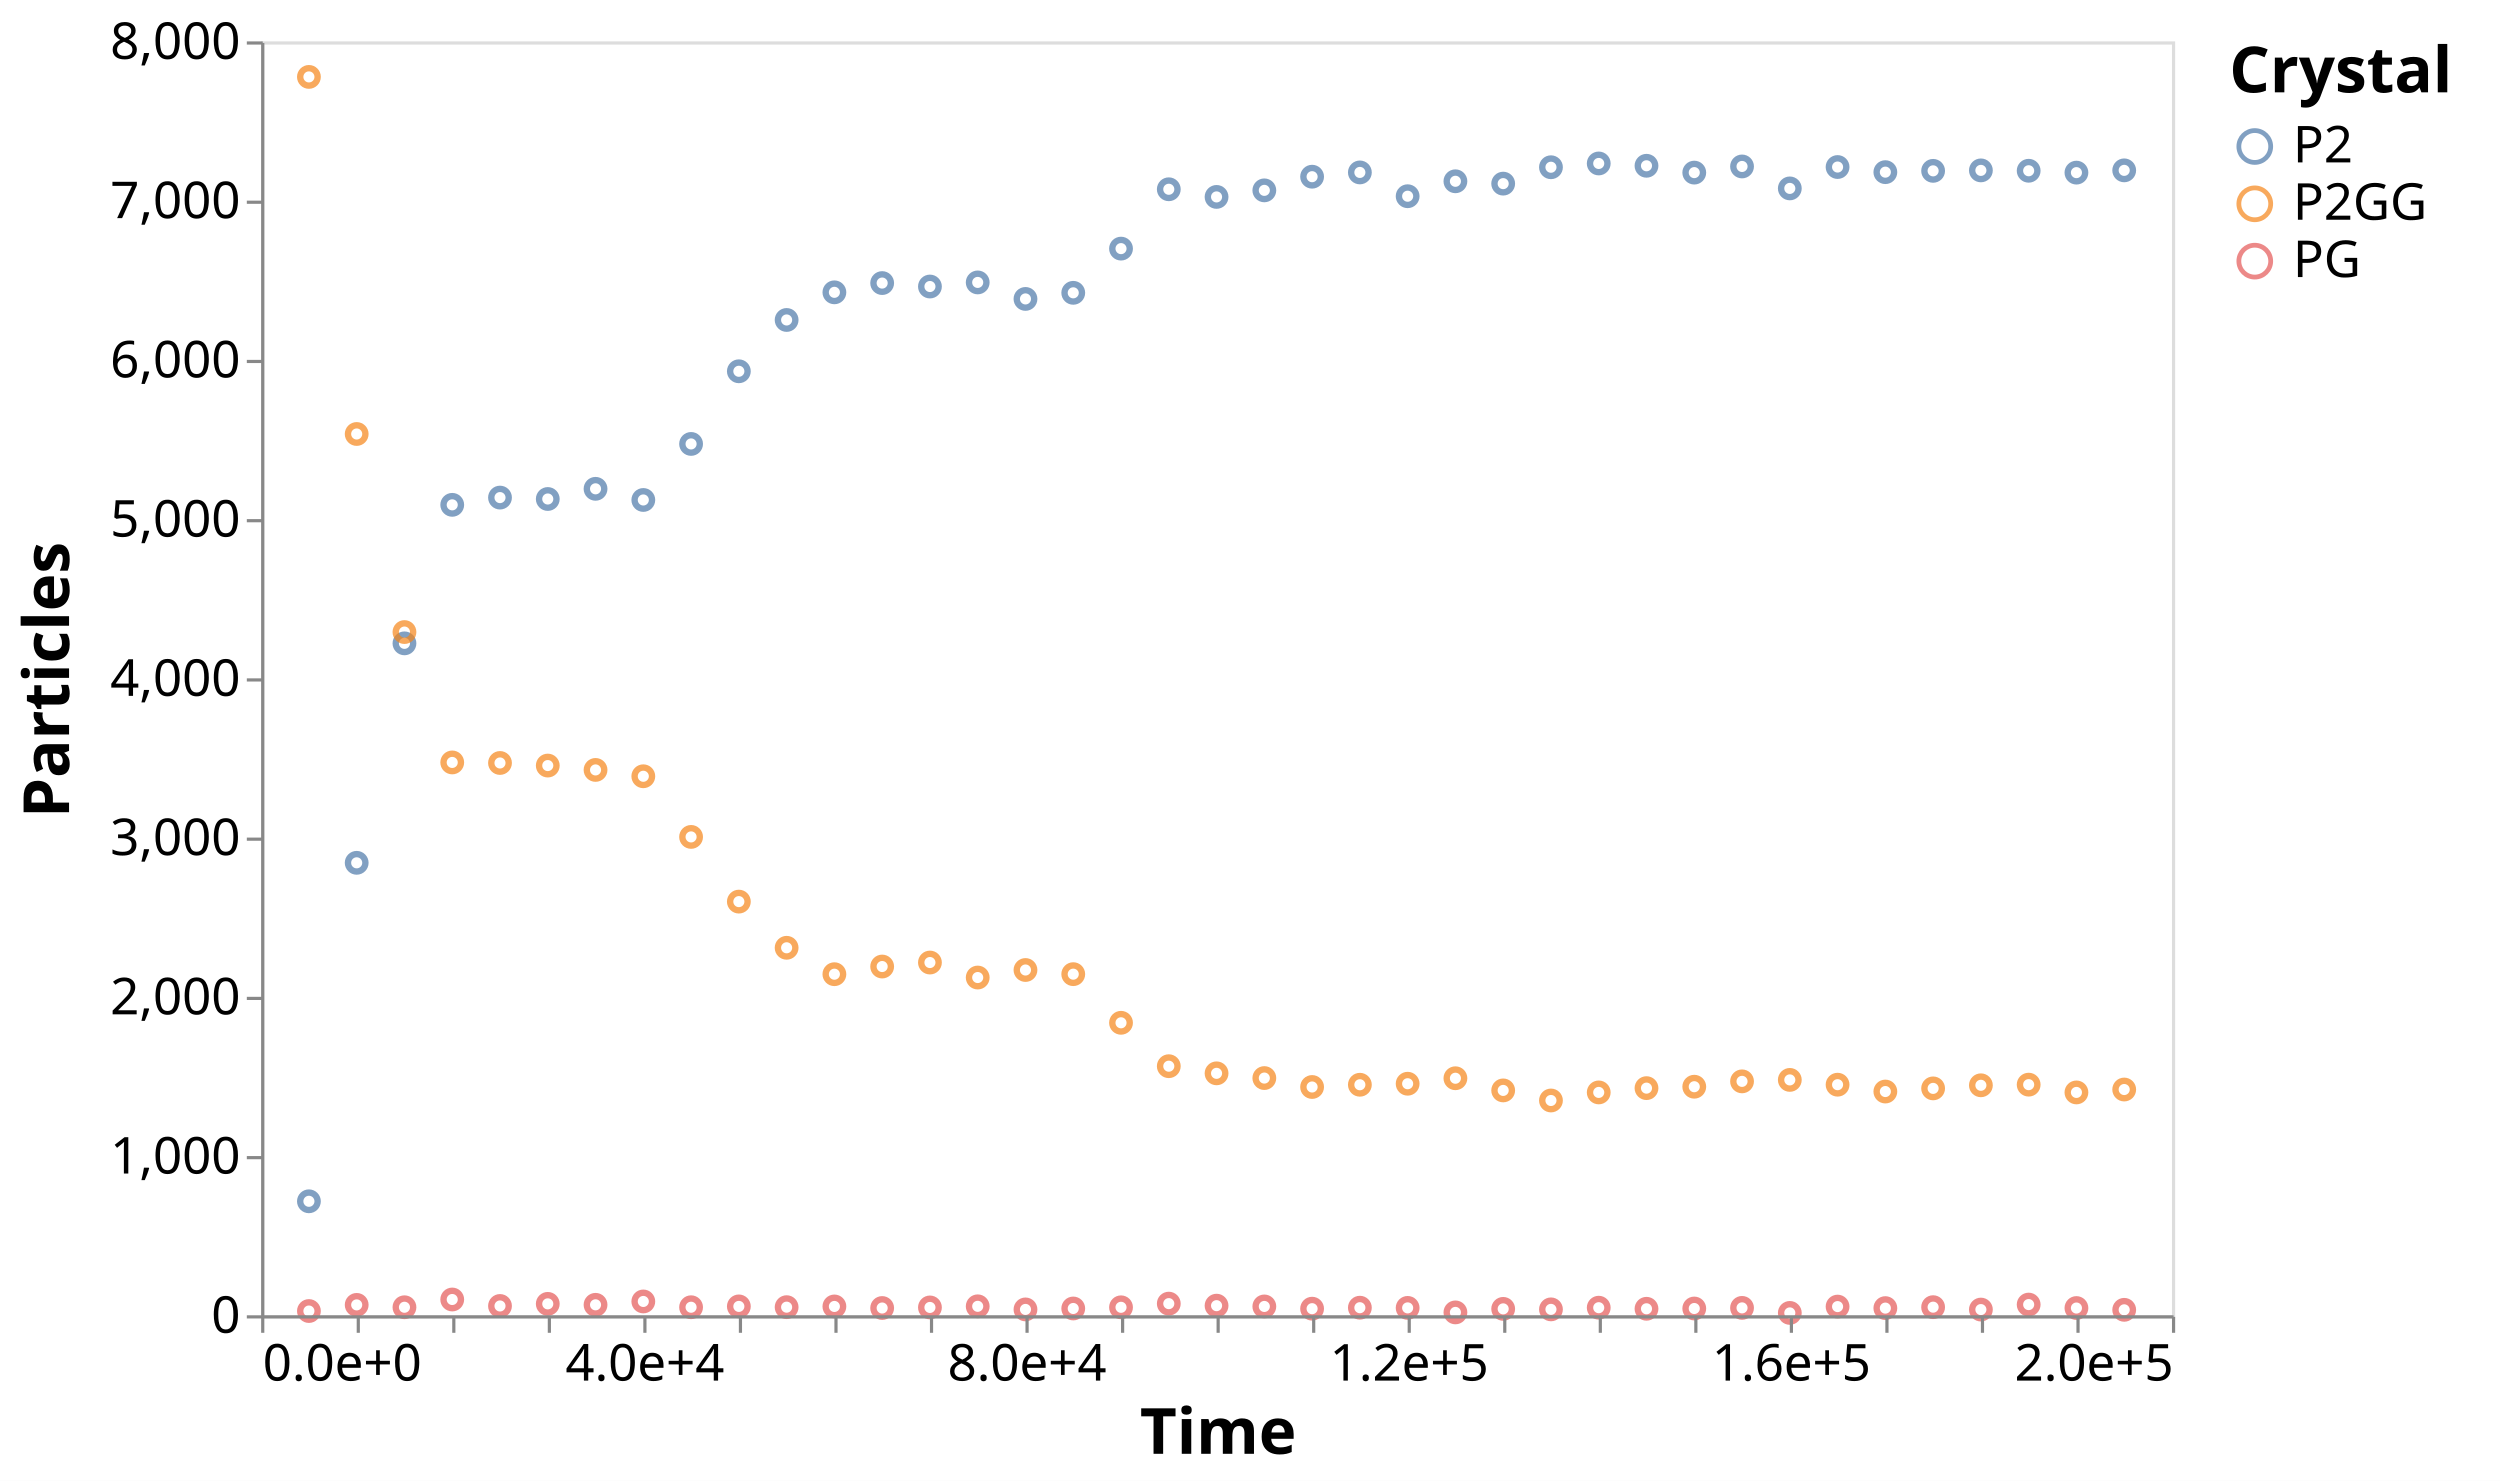
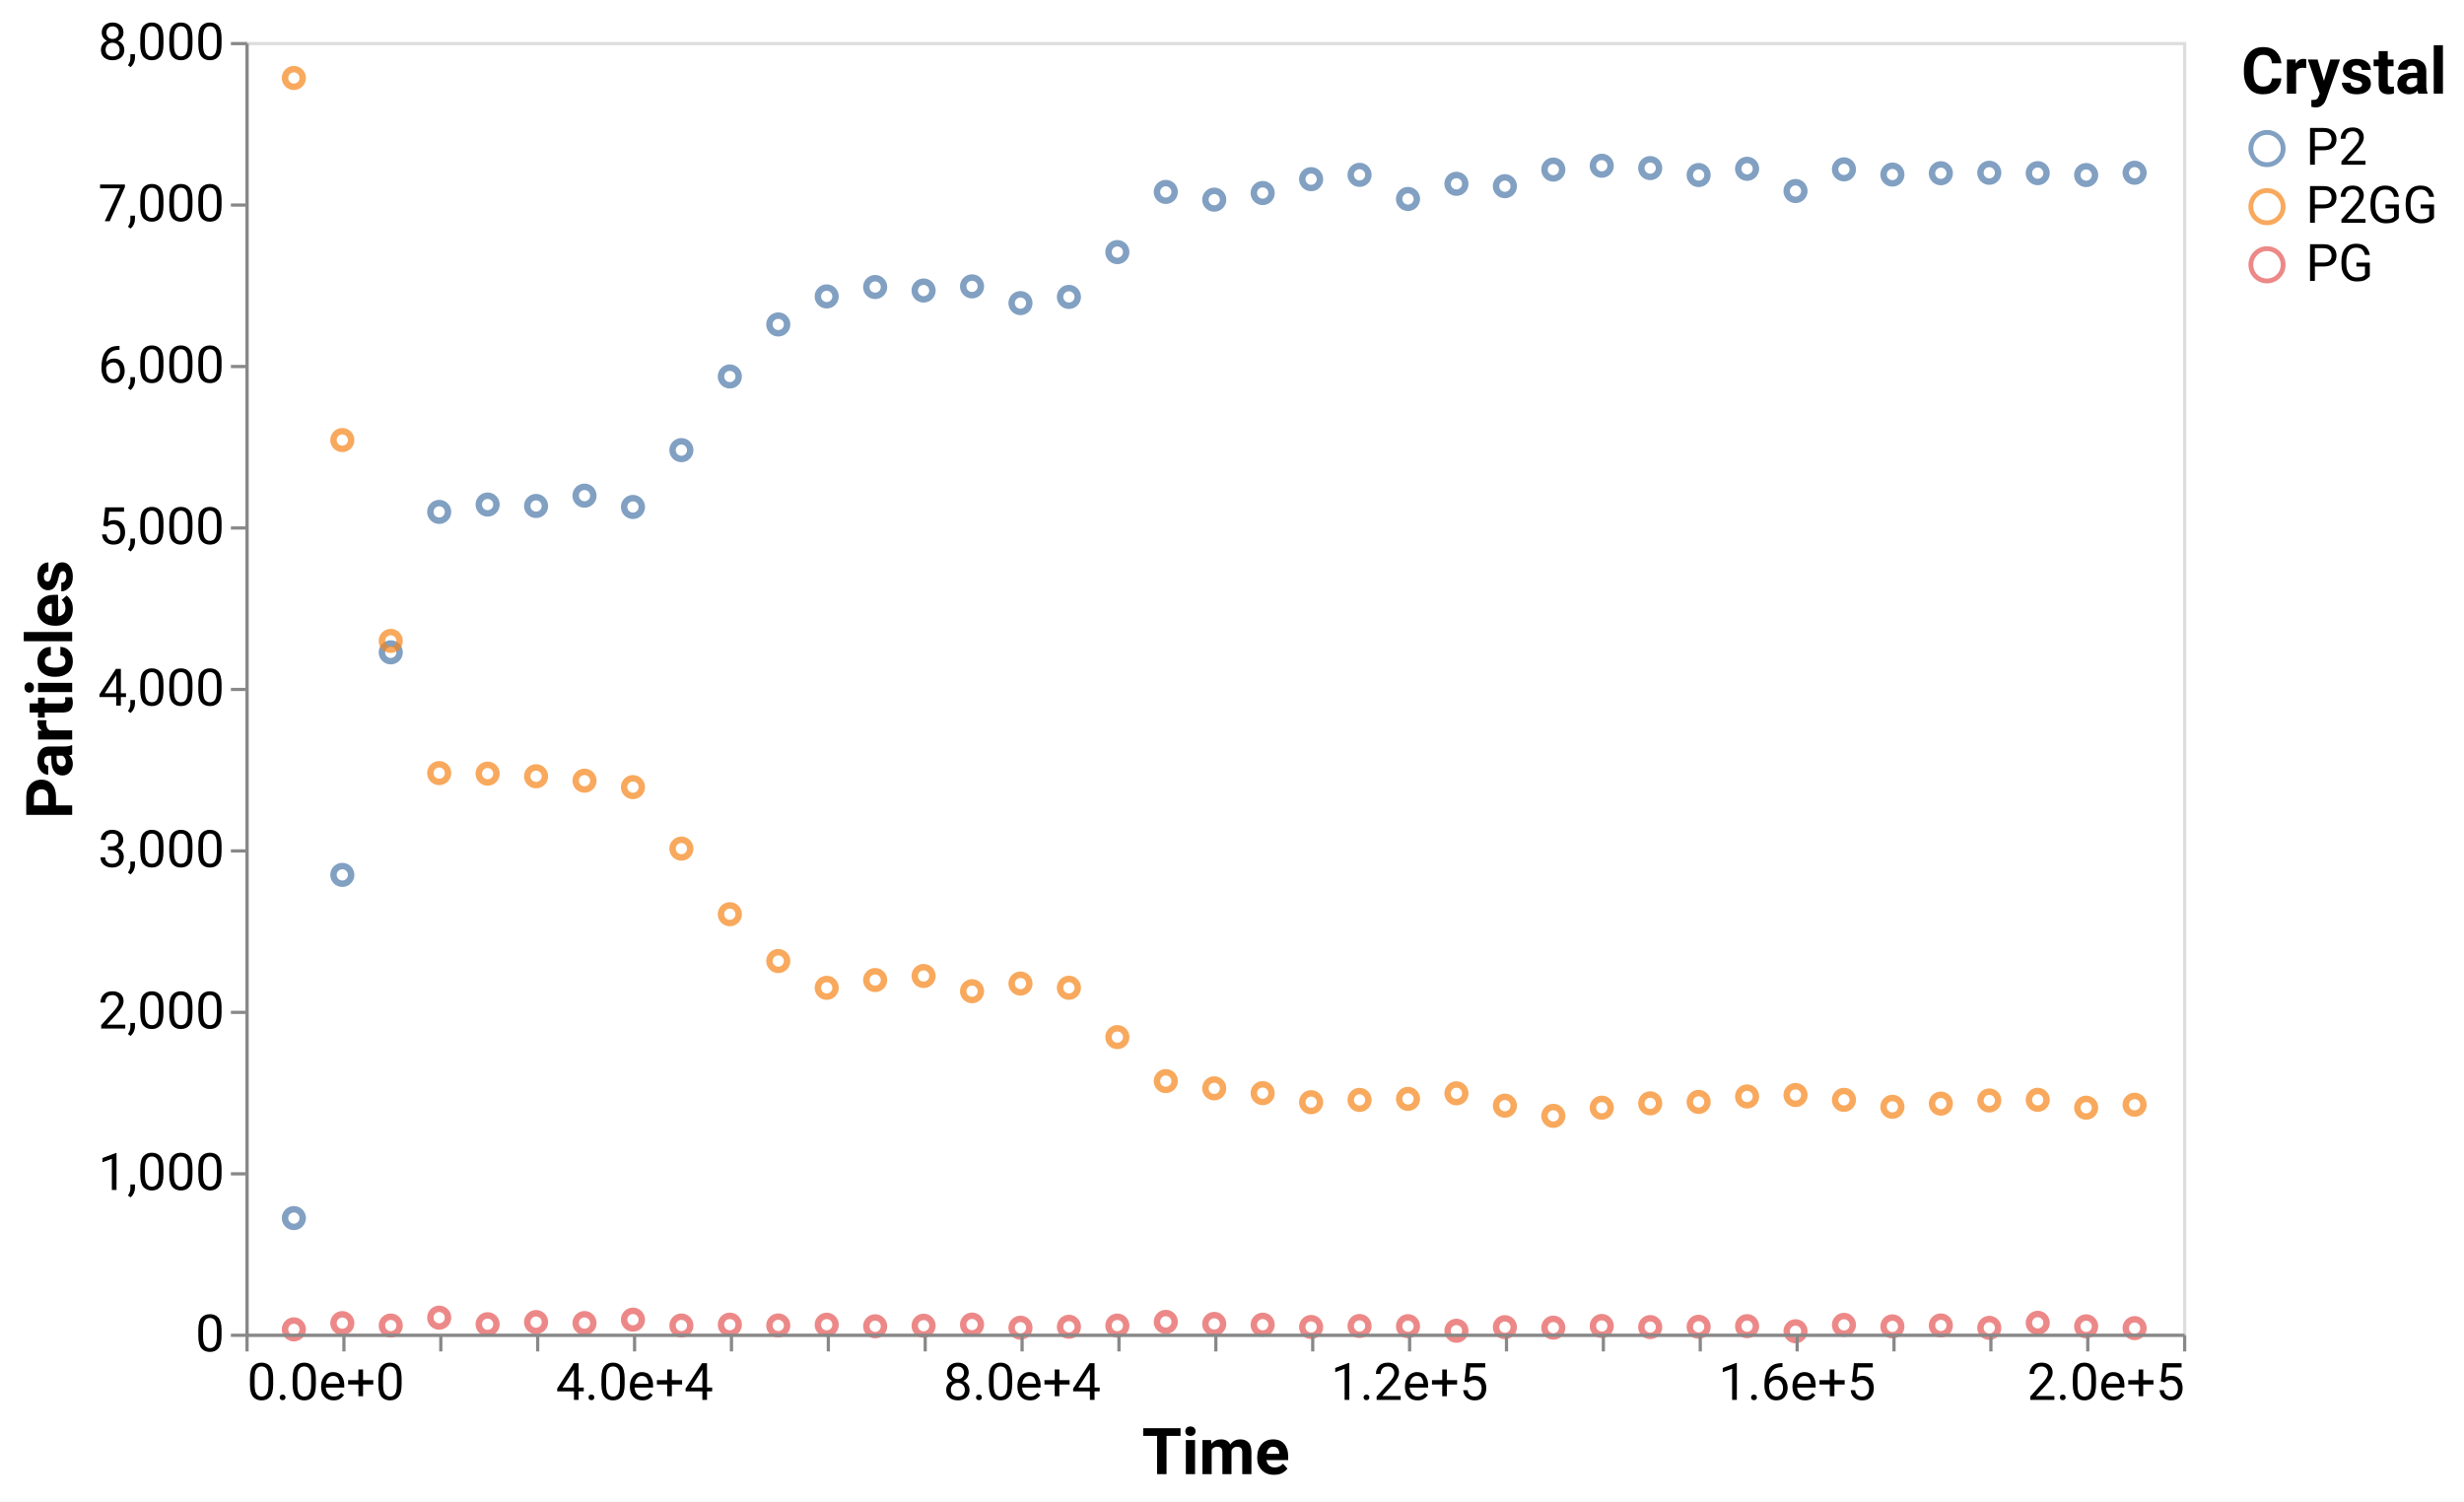
- <svg xmlns="http://www.w3.org/2000/svg" class="marks" width="785" height="465" viewBox="0 0 785 465" version="1.1">
-   <rect width="785" height="465" style="fill: white;" />
-   <g transform="translate(82,13)">
+ <svg xmlns="http://www.w3.org/2000/svg" class="marks" width="763" height="465" viewBox="0 0 763 465" version="1.1">
+   <rect width="763" height="465" style="fill: white;" />
+   <g transform="translate(76,13)">
    <g class="mark-group role-frame root">
      <g transform="translate(0,0)">
        <path class="background" d="M0.5,0.5h600v400h-600Z" style="fill: none; stroke: #ddd;" />
        <g>
          <g class="mark-symbol role-mark marks">
            <path transform="translate(15,364.2058)" d="M2.739,0A2.739,2.739,0,1,1,-2.739,0A2.739,2.739,0,1,1,2.739,0" style="fill: none; stroke: #4c78a8; stroke-width: 2; opacity: 0.7;" />
            <path transform="translate(30,257.925)" d="M2.739,0A2.739,2.739,0,1,1,-2.739,0A2.739,2.739,0,1,1,2.739,0" style="fill: none; stroke: #4c78a8; stroke-width: 2; opacity: 0.7;" />
            <path transform="translate(45,189.0131)" d="M2.739,0A2.739,2.739,0,1,1,-2.739,0A2.739,2.739,0,1,1,2.739,0" style="fill: none; stroke: #4c78a8; stroke-width: 2; opacity: 0.7;" />
            <path transform="translate(60,145.5196)" d="M2.739,0A2.739,2.739,0,1,1,-2.739,0A2.739,2.739,0,1,1,2.739,0" style="fill: none; stroke: #4c78a8; stroke-width: 2; opacity: 0.7;" />
            <path transform="translate(75,143.2427)" d="M2.739,0A2.739,2.739,0,1,1,-2.739,0A2.739,2.739,0,1,1,2.739,0" style="fill: none; stroke: #4c78a8; stroke-width: 2; opacity: 0.7;" />
            <path transform="translate(90,143.6849)" d="M2.739,0A2.739,2.739,0,1,1,-2.739,0A2.739,2.739,0,1,1,2.739,0" style="fill: none; stroke: #4c78a8; stroke-width: 2; opacity: 0.7;" />
            <path transform="translate(105,140.488)" d="M2.739,0A2.739,2.739,0,1,1,-2.739,0A2.739,2.739,0,1,1,2.739,0" style="fill: none; stroke: #4c78a8; stroke-width: 2; opacity: 0.7;" />
            <path transform="translate(120,143.9909)" d="M2.739,0A2.739,2.739,0,1,1,-2.739,0A2.739,2.739,0,1,1,2.739,0" style="fill: none; stroke: #4c78a8; stroke-width: 2; opacity: 0.7;" />
            <path transform="translate(135,126.3955)" d="M2.739,0A2.739,2.739,0,1,1,-2.739,0A2.739,2.739,0,1,1,2.739,0" style="fill: none; stroke: #4c78a8; stroke-width: 2; opacity: 0.7;" />
            <path transform="translate(150,103.5818)" d="M2.739,0A2.739,2.739,0,1,1,-2.739,0A2.739,2.739,0,1,1,2.739,0" style="fill: none; stroke: #4c78a8; stroke-width: 2; opacity: 0.7;" />
            <path transform="translate(165,87.46953)" d="M2.739,0A2.739,2.739,0,1,1,-2.739,0A2.739,2.739,0,1,1,2.739,0" style="fill: none; stroke: #4c78a8; stroke-width: 2; opacity: 0.7;" />
            <path transform="translate(180,78.79103)" d="M2.739,0A2.739,2.739,0,1,1,-2.739,0A2.739,2.739,0,1,1,2.739,0" style="fill: none; stroke: #4c78a8; stroke-width: 2; opacity: 0.7;" />
            <path transform="translate(195,75.88342)" d="M2.739,0A2.739,2.739,0,1,1,-2.739,0A2.739,2.739,0,1,1,2.739,0" style="fill: none; stroke: #4c78a8; stroke-width: 2; opacity: 0.7;" />
            <path transform="translate(210,76.96873)" d="M2.739,0A2.739,2.739,0,1,1,-2.739,0A2.739,2.739,0,1,1,2.739,0" style="fill: none; stroke: #4c78a8; stroke-width: 2; opacity: 0.7;" />
            <path transform="translate(225,75.68028)" d="M2.739,0A2.739,2.739,0,1,1,-2.739,0A2.739,2.739,0,1,1,2.739,0" style="fill: none; stroke: #4c78a8; stroke-width: 2; opacity: 0.7;" />
            <path transform="translate(240,80.86265)" d="M2.739,0A2.739,2.739,0,1,1,-2.739,0A2.739,2.739,0,1,1,2.739,0" style="fill: none; stroke: #4c78a8; stroke-width: 2; opacity: 0.7;" />
            <path transform="translate(255,78.94566)" d="M2.739,0A2.739,2.739,0,1,1,-2.739,0A2.739,2.739,0,1,1,2.739,0" style="fill: none; stroke: #4c78a8; stroke-width: 2; opacity: 0.7;" />
            <path transform="translate(270,65.06727)" d="M2.739,0A2.739,2.739,0,1,1,-2.739,0A2.739,2.739,0,1,1,2.739,0" style="fill: none; stroke: #4c78a8; stroke-width: 2; opacity: 0.7;" />
            <path transform="translate(285,46.43109)" d="M2.739,0A2.739,2.739,0,1,1,-2.739,0A2.739,2.739,0,1,1,2.739,0" style="fill: none; stroke: #4c78a8; stroke-width: 2; opacity: 0.7;" />
            <path transform="translate(300,48.83146)" d="M2.739,0A2.739,2.739,0,1,1,-2.739,0A2.739,2.739,0,1,1,2.739,0" style="fill: none; stroke: #4c78a8; stroke-width: 2; opacity: 0.7;" />
            <path transform="translate(315,46.77274)" d="M2.739,0A2.739,2.739,0,1,1,-2.739,0A2.739,2.739,0,1,1,2.739,0" style="fill: none; stroke: #4c78a8; stroke-width: 2; opacity: 0.7;" />
            <path transform="translate(330,42.48313)" d="M2.739,0A2.739,2.739,0,1,1,-2.739,0A2.739,2.739,0,1,1,2.739,0" style="fill: none; stroke: #4c78a8; stroke-width: 2; opacity: 0.7;" />
            <path transform="translate(345,41.14201)" d="M2.739,0A2.739,2.739,0,1,1,-2.739,0A2.739,2.739,0,1,1,2.739,0" style="fill: none; stroke: #4c78a8; stroke-width: 2; opacity: 0.7;" />
            <path transform="translate(360,48.61452)" d="M2.739,0A2.739,2.739,0,1,1,-2.739,0A2.739,2.739,0,1,1,2.739,0" style="fill: none; stroke: #4c78a8; stroke-width: 2; opacity: 0.7;" />
            <path transform="translate(375,43.92287)" d="M2.739,0A2.739,2.739,0,1,1,-2.739,0A2.739,2.739,0,1,1,2.739,0" style="fill: none; stroke: #4c78a8; stroke-width: 2; opacity: 0.7;" />
            <path transform="translate(390,44.66051)" d="M2.739,0A2.739,2.739,0,1,1,-2.739,0A2.739,2.739,0,1,1,2.739,0" style="fill: none; stroke: #4c78a8; stroke-width: 2; opacity: 0.7;" />
            <path transform="translate(405,39.51295)" d="M2.739,0A2.739,2.739,0,1,1,-2.739,0A2.739,2.739,0,1,1,2.739,0" style="fill: none; stroke: #4c78a8; stroke-width: 2; opacity: 0.7;" />
            <path transform="translate(420,38.32682)" d="M2.739,0A2.739,2.739,0,1,1,-2.739,0A2.739,2.739,0,1,1,2.739,0" style="fill: none; stroke: #4c78a8; stroke-width: 2; opacity: 0.7;" />
            <path transform="translate(435,39.05327)" d="M2.739,0A2.739,2.739,0,1,1,-2.739,0A2.739,2.739,0,1,1,2.739,0" style="fill: none; stroke: #4c78a8; stroke-width: 2; opacity: 0.7;" />
            <path transform="translate(450,41.19981)" d="M2.739,0A2.739,2.739,0,1,1,-2.739,0A2.739,2.739,0,1,1,2.739,0" style="fill: none; stroke: #4c78a8; stroke-width: 2; opacity: 0.7;" />
            <path transform="translate(465,39.26722)" d="M2.739,0A2.739,2.739,0,1,1,-2.739,0A2.739,2.739,0,1,1,2.739,0" style="fill: none; stroke: #4c78a8; stroke-width: 2; opacity: 0.7;" />
            <path transform="translate(480,46.15813)" d="M2.739,0A2.739,2.739,0,1,1,-2.739,0A2.739,2.739,0,1,1,2.739,0" style="fill: none; stroke: #4c78a8; stroke-width: 2; opacity: 0.7;" />
            <path transform="translate(495,39.4478)" d="M2.739,0A2.739,2.739,0,1,1,-2.739,0A2.739,2.739,0,1,1,2.739,0" style="fill: none; stroke: #4c78a8; stroke-width: 2; opacity: 0.7;" />
            <path transform="translate(510,41.05516)" d="M2.739,0A2.739,2.739,0,1,1,-2.739,0A2.739,2.739,0,1,1,2.739,0" style="fill: none; stroke: #4c78a8; stroke-width: 2; opacity: 0.7;" />
            <path transform="translate(525,40.64673)" d="M2.739,0A2.739,2.739,0,1,1,-2.739,0A2.739,2.739,0,1,1,2.739,0" style="fill: none; stroke: #4c78a8; stroke-width: 2; opacity: 0.7;" />
            <path transform="translate(540,40.50091)" d="M2.739,0A2.739,2.739,0,1,1,-2.739,0A2.739,2.739,0,1,1,2.739,0" style="fill: none; stroke: #4c78a8; stroke-width: 2; opacity: 0.7;" />
            <path transform="translate(555,40.61679)" d="M2.739,0A2.739,2.739,0,1,1,-2.739,0A2.739,2.739,0,1,1,2.739,0" style="fill: none; stroke: #4c78a8; stroke-width: 2; opacity: 0.7;" />
            <path transform="translate(570,41.20528)" d="M2.739,0A2.739,2.739,0,1,1,-2.739,0A2.739,2.739,0,1,1,2.739,0" style="fill: none; stroke: #4c78a8; stroke-width: 2; opacity: 0.7;" />
            <path transform="translate(585,40.49223)" d="M2.739,0A2.739,2.739,0,1,1,-2.739,0A2.739,2.739,0,1,1,2.739,0" style="fill: none; stroke: #4c78a8; stroke-width: 2; opacity: 0.7;" />
            <path transform="translate(15,11.1494)" d="M2.739,0A2.739,2.739,0,1,1,-2.739,0A2.739,2.739,0,1,1,2.739,0" style="fill: none; stroke: #f58518; stroke-width: 2; opacity: 0.7;" />
            <path transform="translate(30,123.2737)" d="M2.739,0A2.739,2.739,0,1,1,-2.739,0A2.739,2.739,0,1,1,2.739,0" style="fill: none; stroke: #f58518; stroke-width: 2; opacity: 0.7;" />
            <path transform="translate(45,185.4659)" d="M2.739,0A2.739,2.739,0,1,1,-2.739,0A2.739,2.739,0,1,1,2.739,0" style="fill: none; stroke: #f58518; stroke-width: 2; opacity: 0.7;" />
            <path transform="translate(60,226.4056)" d="M2.739,0A2.739,2.739,0,1,1,-2.739,0A2.739,2.739,0,1,1,2.739,0" style="fill: none; stroke: #f58518; stroke-width: 2; opacity: 0.7;" />
            <path transform="translate(75,226.5734)" d="M2.739,0A2.739,2.739,0,1,1,-2.739,0A2.739,2.739,0,1,1,2.739,0" style="fill: none; stroke: #f58518; stroke-width: 2; opacity: 0.7;" />
            <path transform="translate(90,227.3888)" d="M2.739,0A2.739,2.739,0,1,1,-2.739,0A2.739,2.739,0,1,1,2.739,0" style="fill: none; stroke: #f58518; stroke-width: 2; opacity: 0.7;" />
            <path transform="translate(105,228.7566)" d="M2.739,0A2.739,2.739,0,1,1,-2.739,0A2.739,2.739,0,1,1,2.739,0" style="fill: none; stroke: #f58518; stroke-width: 2; opacity: 0.7;" />
            <path transform="translate(120,230.7478)" d="M2.739,0A2.739,2.739,0,1,1,-2.739,0A2.739,2.739,0,1,1,2.739,0" style="fill: none; stroke: #f58518; stroke-width: 2; opacity: 0.7;" />
            <path transform="translate(135,249.7904)" d="M2.739,0A2.739,2.739,0,1,1,-2.739,0A2.739,2.739,0,1,1,2.739,0" style="fill: none; stroke: #f58518; stroke-width: 2; opacity: 0.7;" />
            <path transform="translate(150,270.1061)" d="M2.739,0A2.739,2.739,0,1,1,-2.739,0A2.739,2.739,0,1,1,2.739,0" style="fill: none; stroke: #f58518; stroke-width: 2; opacity: 0.7;" />
            <path transform="translate(165,284.6042)" d="M2.739,0A2.739,2.739,0,1,1,-2.739,0A2.739,2.739,0,1,1,2.739,0" style="fill: none; stroke: #f58518; stroke-width: 2; opacity: 0.7;" />
            <path transform="translate(180,292.9003)" d="M2.739,0A2.739,2.739,0,1,1,-2.739,0A2.739,2.739,0,1,1,2.739,0" style="fill: none; stroke: #f58518; stroke-width: 2; opacity: 0.7;" />
            <path transform="translate(195,290.4913)" d="M2.739,0A2.739,2.739,0,1,1,-2.739,0A2.739,2.739,0,1,1,2.739,0" style="fill: none; stroke: #f58518; stroke-width: 2; opacity: 0.7;" />
            <path transform="translate(210,289.2365)" d="M2.739,0A2.739,2.739,0,1,1,-2.739,0A2.739,2.739,0,1,1,2.739,0" style="fill: none; stroke: #f58518; stroke-width: 2; opacity: 0.7;" />
            <path transform="translate(225,293.9467)" d="M2.739,0A2.739,2.739,0,1,1,-2.739,0A2.739,2.739,0,1,1,2.739,0" style="fill: none; stroke: #f58518; stroke-width: 2; opacity: 0.7;" />
            <path transform="translate(240,291.5808)" d="M2.739,0A2.739,2.739,0,1,1,-2.739,0A2.739,2.739,0,1,1,2.739,0" style="fill: none; stroke: #f58518; stroke-width: 2; opacity: 0.7;" />
            <path transform="translate(255,292.8876)" d="M2.739,0A2.739,2.739,0,1,1,-2.739,0A2.739,2.739,0,1,1,2.739,0" style="fill: none; stroke: #f58518; stroke-width: 2; opacity: 0.7;" />
            <path transform="translate(270,308.1588)" d="M2.739,0A2.739,2.739,0,1,1,-2.739,0A2.739,2.739,0,1,1,2.739,0" style="fill: none; stroke: #f58518; stroke-width: 2; opacity: 0.7;" />
            <path transform="translate(285,321.7868)" d="M2.739,0A2.739,2.739,0,1,1,-2.739,0A2.739,2.739,0,1,1,2.739,0" style="fill: none; stroke: #f58518; stroke-width: 2; opacity: 0.7;" />
            <path transform="translate(300,324.0276)" d="M2.739,0A2.739,2.739,0,1,1,-2.739,0A2.739,2.739,0,1,1,2.739,0" style="fill: none; stroke: #f58518; stroke-width: 2; opacity: 0.7;" />
            <path transform="translate(315,325.5127)" d="M2.739,0A2.739,2.739,0,1,1,-2.739,0A2.739,2.739,0,1,1,2.739,0" style="fill: none; stroke: #f58518; stroke-width: 2; opacity: 0.7;" />
            <path transform="translate(330,328.3157)" d="M2.739,0A2.739,2.739,0,1,1,-2.739,0A2.739,2.739,0,1,1,2.739,0" style="fill: none; stroke: #f58518; stroke-width: 2; opacity: 0.7;" />
            <path transform="translate(345,327.6115)" d="M2.739,0A2.739,2.739,0,1,1,-2.739,0A2.739,2.739,0,1,1,2.739,0" style="fill: none; stroke: #f58518; stroke-width: 2; opacity: 0.7;" />
            <path transform="translate(360,327.2926)" d="M2.739,0A2.739,2.739,0,1,1,-2.739,0A2.739,2.739,0,1,1,2.739,0" style="fill: none; stroke: #f58518; stroke-width: 2; opacity: 0.7;" />
            <path transform="translate(375,325.57)" d="M2.739,0A2.739,2.739,0,1,1,-2.739,0A2.739,2.739,0,1,1,2.739,0" style="fill: none; stroke: #f58518; stroke-width: 2; opacity: 0.7;" />
            <path transform="translate(390,329.39)" d="M2.739,0A2.739,2.739,0,1,1,-2.739,0A2.739,2.739,0,1,1,2.739,0" style="fill: none; stroke: #f58518; stroke-width: 2; opacity: 0.7;" />
            <path transform="translate(405,332.553)" d="M2.739,0A2.739,2.739,0,1,1,-2.739,0A2.739,2.739,0,1,1,2.739,0" style="fill: none; stroke: #f58518; stroke-width: 2; opacity: 0.7;" />
            <path transform="translate(420,330.0193)" d="M2.739,0A2.739,2.739,0,1,1,-2.739,0A2.739,2.739,0,1,1,2.739,0" style="fill: none; stroke: #f58518; stroke-width: 2; opacity: 0.7;" />
            <path transform="translate(435,328.6751)" d="M2.739,0A2.739,2.739,0,1,1,-2.739,0A2.739,2.739,0,1,1,2.739,0" style="fill: none; stroke: #f58518; stroke-width: 2; opacity: 0.7;" />
            <path transform="translate(450,328.23)" d="M2.739,0A2.739,2.739,0,1,1,-2.739,0A2.739,2.739,0,1,1,2.739,0" style="fill: none; stroke: #f58518; stroke-width: 2; opacity: 0.7;" />
            <path transform="translate(465,326.5486)" d="M2.739,0A2.739,2.739,0,1,1,-2.739,0A2.739,2.739,0,1,1,2.739,0" style="fill: none; stroke: #f58518; stroke-width: 2; opacity: 0.7;" />
            <path transform="translate(480,326.0894)" d="M2.739,0A2.739,2.739,0,1,1,-2.739,0A2.739,2.739,0,1,1,2.739,0" style="fill: none; stroke: #f58518; stroke-width: 2; opacity: 0.7;" />
            <path transform="translate(495,327.5942)" d="M2.739,0A2.739,2.739,0,1,1,-2.739,0A2.739,2.739,0,1,1,2.739,0" style="fill: none; stroke: #f58518; stroke-width: 2; opacity: 0.7;" />
            <path transform="translate(510,329.7436)" d="M2.739,0A2.739,2.739,0,1,1,-2.739,0A2.739,2.739,0,1,1,2.739,0" style="fill: none; stroke: #f58518; stroke-width: 2; opacity: 0.7;" />
            <path transform="translate(525,328.7539)" d="M2.739,0A2.739,2.739,0,1,1,-2.739,0A2.739,2.739,0,1,1,2.739,0" style="fill: none; stroke: #f58518; stroke-width: 2; opacity: 0.7;" />
            <path transform="translate(540,327.7807)" d="M2.739,0A2.739,2.739,0,1,1,-2.739,0A2.739,2.739,0,1,1,2.739,0" style="fill: none; stroke: #f58518; stroke-width: 2; opacity: 0.7;" />
            <path transform="translate(555,327.5818)" d="M2.739,0A2.739,2.739,0,1,1,-2.739,0A2.739,2.739,0,1,1,2.739,0" style="fill: none; stroke: #f58518; stroke-width: 2; opacity: 0.7;" />
            <path transform="translate(570,330.0222)" d="M2.739,0A2.739,2.739,0,1,1,-2.739,0A2.739,2.739,0,1,1,2.739,0" style="fill: none; stroke: #f58518; stroke-width: 2; opacity: 0.7;" />
            <path transform="translate(585,329.1089)" d="M2.739,0A2.739,2.739,0,1,1,-2.739,0A2.739,2.739,0,1,1,2.739,0" style="fill: none; stroke: #f58518; stroke-width: 2; opacity: 0.7;" />
            <path transform="translate(15,398.6646)" d="M2.739,0A2.739,2.739,0,1,1,-2.739,0A2.739,2.739,0,1,1,2.739,0" style="fill: none; stroke: #e45756; stroke-width: 2; opacity: 0.7;" />
            <path transform="translate(30,396.7352)" d="M2.739,0A2.739,2.739,0,1,1,-2.739,0A2.739,2.739,0,1,1,2.739,0" style="fill: none; stroke: #e45756; stroke-width: 2; opacity: 0.7;" />
            <path transform="translate(45,397.4792)" d="M2.739,0A2.739,2.739,0,1,1,-2.739,0A2.739,2.739,0,1,1,2.739,0" style="fill: none; stroke: #e45756; stroke-width: 2; opacity: 0.7;" />
            <path transform="translate(60,395.043)" d="M2.739,0A2.739,2.739,0,1,1,-2.739,0A2.739,2.739,0,1,1,2.739,0" style="fill: none; stroke: #e45756; stroke-width: 2; opacity: 0.7;" />
            <path transform="translate(75,397.0738)" d="M2.739,0A2.739,2.739,0,1,1,-2.739,0A2.739,2.739,0,1,1,2.739,0" style="fill: none; stroke: #e45756; stroke-width: 2; opacity: 0.7;" />
            <path transform="translate(90,396.4127)" d="M2.739,0A2.739,2.739,0,1,1,-2.739,0A2.739,2.739,0,1,1,2.739,0" style="fill: none; stroke: #e45756; stroke-width: 2; opacity: 0.7;" />
            <path transform="translate(105,396.7116)" d="M2.739,0A2.739,2.739,0,1,1,-2.739,0A2.739,2.739,0,1,1,2.739,0" style="fill: none; stroke: #e45756; stroke-width: 2; opacity: 0.7;" />
            <path transform="translate(120,395.6578)" d="M2.739,0A2.739,2.739,0,1,1,-2.739,0A2.739,2.739,0,1,1,2.739,0" style="fill: none; stroke: #e45756; stroke-width: 2; opacity: 0.7;" />
            <path transform="translate(135,397.4734)" d="M2.739,0A2.739,2.739,0,1,1,-2.739,0A2.739,2.739,0,1,1,2.739,0" style="fill: none; stroke: #e45756; stroke-width: 2; opacity: 0.7;" />
            <path transform="translate(150,397.2105)" d="M2.739,0A2.739,2.739,0,1,1,-2.739,0A2.739,2.739,0,1,1,2.739,0" style="fill: none; stroke: #e45756; stroke-width: 2; opacity: 0.7;" />
            <path transform="translate(165,397.4513)" d="M2.739,0A2.739,2.739,0,1,1,-2.739,0A2.739,2.739,0,1,1,2.739,0" style="fill: none; stroke: #e45756; stroke-width: 2; opacity: 0.7;" />
            <path transform="translate(180,397.2267)" d="M2.739,0A2.739,2.739,0,1,1,-2.739,0A2.739,2.739,0,1,1,2.739,0" style="fill: none; stroke: #e45756; stroke-width: 2; opacity: 0.7;" />
            <path transform="translate(195,397.716)" d="M2.739,0A2.739,2.739,0,1,1,-2.739,0A2.739,2.739,0,1,1,2.739,0" style="fill: none; stroke: #e45756; stroke-width: 2; opacity: 0.7;" />
            <path transform="translate(210,397.537)" d="M2.739,0A2.739,2.739,0,1,1,-2.739,0A2.739,2.739,0,1,1,2.739,0" style="fill: none; stroke: #e45756; stroke-width: 2; opacity: 0.7;" />
            <path transform="translate(225,397.1833)" d="M2.739,0A2.739,2.739,0,1,1,-2.739,0A2.739,2.739,0,1,1,2.739,0" style="fill: none; stroke: #e45756; stroke-width: 2; opacity: 0.7;" />
            <path transform="translate(240,398.158)" d="M2.739,0A2.739,2.739,0,1,1,-2.739,0A2.739,2.739,0,1,1,2.739,0" style="fill: none; stroke: #e45756; stroke-width: 2; opacity: 0.7;" />
            <path transform="translate(255,397.8641)" d="M2.739,0A2.739,2.739,0,1,1,-2.739,0A2.739,2.739,0,1,1,2.739,0" style="fill: none; stroke: #e45756; stroke-width: 2; opacity: 0.7;" />
            <path transform="translate(270,397.4944)" d="M2.739,0A2.739,2.739,0,1,1,-2.739,0A2.739,2.739,0,1,1,2.739,0" style="fill: none; stroke: #e45756; stroke-width: 2; opacity: 0.7;" />
            <path transform="translate(285,396.342)" d="M2.739,0A2.739,2.739,0,1,1,-2.739,0A2.739,2.739,0,1,1,2.739,0" style="fill: none; stroke: #e45756; stroke-width: 2; opacity: 0.7;" />
            <path transform="translate(300,396.9785)" d="M2.739,0A2.739,2.739,0,1,1,-2.739,0A2.739,2.739,0,1,1,2.739,0" style="fill: none; stroke: #e45756; stroke-width: 2; opacity: 0.7;" />
            <path transform="translate(315,397.2226)" d="M2.739,0A2.739,2.739,0,1,1,-2.739,0A2.739,2.739,0,1,1,2.739,0" style="fill: none; stroke: #e45756; stroke-width: 2; opacity: 0.7;" />
            <path transform="translate(330,397.9266)" d="M2.739,0A2.739,2.739,0,1,1,-2.739,0A2.739,2.739,0,1,1,2.739,0" style="fill: none; stroke: #e45756; stroke-width: 2; opacity: 0.7;" />
            <path transform="translate(345,397.6182)" d="M2.739,0A2.739,2.739,0,1,1,-2.739,0A2.739,2.739,0,1,1,2.739,0" style="fill: none; stroke: #e45756; stroke-width: 2; opacity: 0.7;" />
            <path transform="translate(360,397.6767)" d="M2.739,0A2.739,2.739,0,1,1,-2.739,0A2.739,2.739,0,1,1,2.739,0" style="fill: none; stroke: #e45756; stroke-width: 2; opacity: 0.7;" />
            <path transform="translate(375,399.0926)" d="M2.739,0A2.739,2.739,0,1,1,-2.739,0A2.739,2.739,0,1,1,2.739,0" style="fill: none; stroke: #e45756; stroke-width: 2; opacity: 0.7;" />
            <path transform="translate(390,397.9861)" d="M2.739,0A2.739,2.739,0,1,1,-2.739,0A2.739,2.739,0,1,1,2.739,0" style="fill: none; stroke: #e45756; stroke-width: 2; opacity: 0.7;" />
            <path transform="translate(405,398.1424)" d="M2.739,0A2.739,2.739,0,1,1,-2.739,0A2.739,2.739,0,1,1,2.739,0" style="fill: none; stroke: #e45756; stroke-width: 2; opacity: 0.7;" />
            <path transform="translate(420,397.618)" d="M2.739,0A2.739,2.739,0,1,1,-2.739,0A2.739,2.739,0,1,1,2.739,0" style="fill: none; stroke: #e45756; stroke-width: 2; opacity: 0.7;" />
            <path transform="translate(435,397.9572)" d="M2.739,0A2.739,2.739,0,1,1,-2.739,0A2.739,2.739,0,1,1,2.739,0" style="fill: none; stroke: #e45756; stroke-width: 2; opacity: 0.7;" />
            <path transform="translate(450,397.8703)" d="M2.739,0A2.739,2.739,0,1,1,-2.739,0A2.739,2.739,0,1,1,2.739,0" style="fill: none; stroke: #e45756; stroke-width: 2; opacity: 0.7;" />
            <path transform="translate(465,397.6747)" d="M2.739,0A2.739,2.739,0,1,1,-2.739,0A2.739,2.739,0,1,1,2.739,0" style="fill: none; stroke: #e45756; stroke-width: 2; opacity: 0.7;" />
            <path transform="translate(480,399.2541)" d="M2.739,0A2.739,2.739,0,1,1,-2.739,0A2.739,2.739,0,1,1,2.739,0" style="fill: none; stroke: #e45756; stroke-width: 2; opacity: 0.7;" />
            <path transform="translate(495,397.2714)" d="M2.739,0A2.739,2.739,0,1,1,-2.739,0A2.739,2.739,0,1,1,2.739,0" style="fill: none; stroke: #e45756; stroke-width: 2; opacity: 0.7;" />
            <path transform="translate(510,397.7459)" d="M2.739,0A2.739,2.739,0,1,1,-2.739,0A2.739,2.739,0,1,1,2.739,0" style="fill: none; stroke: #e45756; stroke-width: 2; opacity: 0.7;" />
            <path transform="translate(525,397.451)" d="M2.739,0A2.739,2.739,0,1,1,-2.739,0A2.739,2.739,0,1,1,2.739,0" style="fill: none; stroke: #e45756; stroke-width: 2; opacity: 0.7;" />
            <path transform="translate(540,398.2061)" d="M2.739,0A2.739,2.739,0,1,1,-2.739,0A2.739,2.739,0,1,1,2.739,0" style="fill: none; stroke: #e45756; stroke-width: 2; opacity: 0.7;" />
            <path transform="translate(555,396.6404)" d="M2.739,0A2.739,2.739,0,1,1,-2.739,0A2.739,2.739,0,1,1,2.739,0" style="fill: none; stroke: #e45756; stroke-width: 2; opacity: 0.7;" />
            <path transform="translate(570,397.7249)" d="M2.739,0A2.739,2.739,0,1,1,-2.739,0A2.739,2.739,0,1,1,2.739,0" style="fill: none; stroke: #e45756; stroke-width: 2; opacity: 0.7;" />
            <path transform="translate(585,398.2849)" d="M2.739,0A2.739,2.739,0,1,1,-2.739,0A2.739,2.739,0,1,1,2.739,0" style="fill: none; stroke: #e45756; stroke-width: 2; opacity: 0.7;" />
          </g>
          <g class="mark-group role-legend">
            <g transform="translate(618,0)">
-               <path class="background" d="M0,0h80v77h-80Z" style="pointer-events: none; fill: none;" />
+               <path class="background" d="M0,0h64v77h-64Z" style="pointer-events: none; fill: none;" />
              <g>
                <g class="mark-group role-legend-entry">
                  <g transform="translate(0,25)">
                    <path class="background" d="M0,0h0v0h0Z" style="pointer-events: none; fill: none;" />
                    <g>
                      <g class="mark-group role-scope">
                        <g transform="translate(0,0)">
-                           <path class="background" d="M0,0h64.633v16h-64.633Z" style="pointer-events: none; fill: none; opacity: 1;" />
+                           <path class="background" d="M0,0h60.9v16h-60.9Z" style="pointer-events: none; fill: none; opacity: 1;" />
                          <g>
                            <g class="mark-symbol role-legend-symbol" style="pointer-events: none;">
                              <path transform="translate(8,8)" d="M5,0A5,5,0,1,1,-5,0A5,5,0,1,1,5,0" style="fill: none; stroke: #4c78a8; stroke-width: 1.5; opacity: 0.7;" />
                            </g>
                            <g class="mark-text role-legend-label" style="pointer-events: none;">
-                               <text text-anchor="start" transform="translate(20,13)" style="font-family: sans-serif; font-size: 16px; fill: #000; opacity: 1;">P2</text>
+                               <text text-anchor="start" transform="translate(20,13)" style="font-family: Roboto; font-size: 16px; fill: #000; opacity: 1;">P2</text>
                            </g>
                          </g>
                          <path class="foreground" d="" style="pointer-events: none; display: none; fill: none;" />
                        </g>
                        <g transform="translate(0,18)">
-                           <path class="background" d="M0,0h64.633v16h-64.633Z" style="pointer-events: none; fill: none; opacity: 1;" />
+                           <path class="background" d="M0,0h60.9v16h-60.9Z" style="pointer-events: none; fill: none; opacity: 1;" />
                          <g>
                            <g class="mark-symbol role-legend-symbol" style="pointer-events: none;">
                              <path transform="translate(8,8)" d="M5,0A5,5,0,1,1,-5,0A5,5,0,1,1,5,0" style="fill: none; stroke: #f58518; stroke-width: 1.5; opacity: 0.7;" />
                            </g>
                            <g class="mark-text role-legend-label" style="pointer-events: none;">
-                               <text text-anchor="start" transform="translate(20,13)" style="font-family: sans-serif; font-size: 16px; fill: #000; opacity: 1;">P2GG</text>
+                               <text text-anchor="start" transform="translate(20,13)" style="font-family: Roboto; font-size: 16px; fill: #000; opacity: 1;">P2GG</text>
                            </g>
                          </g>
                          <path class="foreground" d="" style="pointer-events: none; display: none; fill: none;" />
                        </g>
                        <g transform="translate(0,36)">
-                           <path class="background" d="M0,0h64.633v16h-64.633Z" style="pointer-events: none; fill: none; opacity: 1;" />
+                           <path class="background" d="M0,0h60.9v16h-60.9Z" style="pointer-events: none; fill: none; opacity: 1;" />
                          <g>
                            <g class="mark-symbol role-legend-symbol" style="pointer-events: none;">
                              <path transform="translate(8,8)" d="M5,0A5,5,0,1,1,-5,0A5,5,0,1,1,5,0" style="fill: none; stroke: #e45756; stroke-width: 1.5; opacity: 0.7;" />
                            </g>
                            <g class="mark-text role-legend-label" style="pointer-events: none;">
-                               <text text-anchor="start" transform="translate(20,13)" style="font-family: sans-serif; font-size: 16px; fill: #000; opacity: 1;">PG</text>
+                               <text text-anchor="start" transform="translate(20,13)" style="font-family: Roboto; font-size: 16px; fill: #000; opacity: 1;">PG</text>
                            </g>
                          </g>
                          <path class="foreground" d="" style="pointer-events: none; display: none; fill: none;" />
                        </g>
                      </g>
                    </g>
                    <path class="foreground" d="" style="pointer-events: none; display: none; fill: none;" />
                  </g>
                </g>
                <g class="mark-text role-legend-title" style="pointer-events: none;">
-                   <text text-anchor="start" transform="translate(0,16)" style="font-family: sans-serif; font-size: 20px; font-weight: bold; fill: #000; opacity: 1;">Crystal</text>
+                   <text text-anchor="start" transform="translate(0,16)" style="font-family: Roboto; font-size: 20px; font-weight: bold; fill: #000; opacity: 1;">Crystal</text>
                </g>
              </g>
              <path class="foreground" d="" style="pointer-events: none; display: none; fill: none;" />
            </g>
          </g>
          <g class="mark-group role-axis">
            <g transform="translate(0.5,400.5)">
              <path class="background" d="M0,0h0v0h0Z" style="pointer-events: none; fill: none;" />
              <g>
                <g class="mark-rule role-axis-tick" style="pointer-events: none;">
                  <line transform="translate(0,0)" x2="0" y2="5" style="fill: none; stroke: #888; stroke-width: 1; opacity: 1;" />
                  <line transform="translate(30,0)" x2="0" y2="5" style="fill: none; stroke: #888; stroke-width: 1; opacity: 1;" />
                  <line transform="translate(60,0)" x2="0" y2="5" style="fill: none; stroke: #888; stroke-width: 1; opacity: 1;" />
                  <line transform="translate(90,0)" x2="0" y2="5" style="fill: none; stroke: #888; stroke-width: 1; opacity: 1;" />
                  <line transform="translate(120,0)" x2="0" y2="5" style="fill: none; stroke: #888; stroke-width: 1; opacity: 1;" />
                  <line transform="translate(150,0)" x2="0" y2="5" style="fill: none; stroke: #888; stroke-width: 1; opacity: 1;" />
                  <line transform="translate(180,0)" x2="0" y2="5" style="fill: none; stroke: #888; stroke-width: 1; opacity: 1;" />
                  <line transform="translate(210,0)" x2="0" y2="5" style="fill: none; stroke: #888; stroke-width: 1; opacity: 1;" />
                  <line transform="translate(240,0)" x2="0" y2="5" style="fill: none; stroke: #888; stroke-width: 1; opacity: 1;" />
                  <line transform="translate(270,0)" x2="0" y2="5" style="fill: none; stroke: #888; stroke-width: 1; opacity: 1;" />
                  <line transform="translate(300,0)" x2="0" y2="5" style="fill: none; stroke: #888; stroke-width: 1; opacity: 1;" />
                  <line transform="translate(330,0)" x2="0" y2="5" style="fill: none; stroke: #888; stroke-width: 1; opacity: 1;" />
                  <line transform="translate(360,0)" x2="0" y2="5" style="fill: none; stroke: #888; stroke-width: 1; opacity: 1;" />
                  <line transform="translate(390,0)" x2="0" y2="5" style="fill: none; stroke: #888; stroke-width: 1; opacity: 1;" />
                  <line transform="translate(420,0)" x2="0" y2="5" style="fill: none; stroke: #888; stroke-width: 1; opacity: 1;" />
                  <line transform="translate(450,0)" x2="0" y2="5" style="fill: none; stroke: #888; stroke-width: 1; opacity: 1;" />
                  <line transform="translate(480,0)" x2="0" y2="5" style="fill: none; stroke: #888; stroke-width: 1; opacity: 1;" />
                  <line transform="translate(510,0)" x2="0" y2="5" style="fill: none; stroke: #888; stroke-width: 1; opacity: 1;" />
                  <line transform="translate(540,0)" x2="0" y2="5" style="fill: none; stroke: #888; stroke-width: 1; opacity: 1;" />
                  <line transform="translate(570,0)" x2="0" y2="5" style="fill: none; stroke: #888; stroke-width: 1; opacity: 1;" />
                  <line transform="translate(600,0)" x2="0" y2="5" style="fill: none; stroke: #888; stroke-width: 1; opacity: 1;" />
                </g>
                <g class="mark-text role-axis-label" style="pointer-events: none;">
-                   <text text-anchor="start" transform="translate(0,20)" style="font-family: sans-serif; font-size: 16px; fill: #000; opacity: 1;">0.0e+0</text>
-                   <text text-anchor="middle" transform="translate(30,20)" style="font-family: sans-serif; font-size: 16px; fill: #000; opacity: 0;">1.0e+4</text>
-                   <text text-anchor="middle" transform="translate(60,20)" style="font-family: sans-serif; font-size: 16px; fill: #000; opacity: 0;">2.0e+4</text>
-                   <text text-anchor="middle" transform="translate(90,20)" style="font-family: sans-serif; font-size: 16px; fill: #000; opacity: 0;">3.0e+4</text>
-                   <text text-anchor="middle" transform="translate(120,20)" style="font-family: sans-serif; font-size: 16px; fill: #000; opacity: 1;">4.0e+4</text>
-                   <text text-anchor="middle" transform="translate(150,20)" style="font-family: sans-serif; font-size: 16px; fill: #000; opacity: 0;">5.0e+4</text>
-                   <text text-anchor="middle" transform="translate(180,20)" style="font-family: sans-serif; font-size: 16px; fill: #000; opacity: 0;">6.0e+4</text>
-                   <text text-anchor="middle" transform="translate(210,20)" style="font-family: sans-serif; font-size: 16px; fill: #000; opacity: 0;">7.0e+4</text>
-                   <text text-anchor="middle" transform="translate(240,20)" style="font-family: sans-serif; font-size: 16px; fill: #000; opacity: 1;">8.0e+4</text>
-                   <text text-anchor="middle" transform="translate(270,20)" style="font-family: sans-serif; font-size: 16px; fill: #000; opacity: 0;">9.0e+4</text>
-                   <text text-anchor="middle" transform="translate(300,20)" style="font-family: sans-serif; font-size: 16px; fill: #000; opacity: 0;">1.0e+5</text>
-                   <text text-anchor="middle" transform="translate(330,20)" style="font-family: sans-serif; font-size: 16px; fill: #000; opacity: 0;">1.1e+5</text>
-                   <text text-anchor="middle" transform="translate(360,20)" style="font-family: sans-serif; font-size: 16px; fill: #000; opacity: 1;">1.2e+5</text>
-                   <text text-anchor="middle" transform="translate(390,20)" style="font-family: sans-serif; font-size: 16px; fill: #000; opacity: 0;">1.3e+5</text>
-                   <text text-anchor="middle" transform="translate(420,20)" style="font-family: sans-serif; font-size: 16px; fill: #000; opacity: 0;">1.4e+5</text>
-                   <text text-anchor="middle" transform="translate(450,20)" style="font-family: sans-serif; font-size: 16px; fill: #000; opacity: 0;">1.5e+5</text>
-                   <text text-anchor="middle" transform="translate(480,20)" style="font-family: sans-serif; font-size: 16px; fill: #000; opacity: 1;">1.6e+5</text>
-                   <text text-anchor="middle" transform="translate(510,20)" style="font-family: sans-serif; font-size: 16px; fill: #000; opacity: 0;">1.7e+5</text>
-                   <text text-anchor="middle" transform="translate(540,20)" style="font-family: sans-serif; font-size: 16px; fill: #000; opacity: 0;">1.8e+5</text>
-                   <text text-anchor="middle" transform="translate(570,20)" style="font-family: sans-serif; font-size: 16px; fill: #000; opacity: 0;">1.9e+5</text>
-                   <text text-anchor="end" transform="translate(600,20)" style="font-family: sans-serif; font-size: 16px; fill: #000; opacity: 1;">2.0e+5</text>
+                   <text text-anchor="start" transform="translate(0,20)" style="font-family: Roboto; font-size: 16px; fill: #000; opacity: 1;">0.0e+0</text>
+                   <text text-anchor="middle" transform="translate(30,20)" style="font-family: Roboto; font-size: 16px; fill: #000; opacity: 0;">1.0e+4</text>
+                   <text text-anchor="middle" transform="translate(60,20)" style="font-family: Roboto; font-size: 16px; fill: #000; opacity: 0;">2.0e+4</text>
+                   <text text-anchor="middle" transform="translate(90,20)" style="font-family: Roboto; font-size: 16px; fill: #000; opacity: 0;">3.0e+4</text>
+                   <text text-anchor="middle" transform="translate(120,20)" style="font-family: Roboto; font-size: 16px; fill: #000; opacity: 1;">4.0e+4</text>
+                   <text text-anchor="middle" transform="translate(150,20)" style="font-family: Roboto; font-size: 16px; fill: #000; opacity: 0;">5.0e+4</text>
+                   <text text-anchor="middle" transform="translate(180,20)" style="font-family: Roboto; font-size: 16px; fill: #000; opacity: 0;">6.0e+4</text>
+                   <text text-anchor="middle" transform="translate(210,20)" style="font-family: Roboto; font-size: 16px; fill: #000; opacity: 0;">7.0e+4</text>
+                   <text text-anchor="middle" transform="translate(240,20)" style="font-family: Roboto; font-size: 16px; fill: #000; opacity: 1;">8.0e+4</text>
+                   <text text-anchor="middle" transform="translate(270,20)" style="font-family: Roboto; font-size: 16px; fill: #000; opacity: 0;">9.0e+4</text>
+                   <text text-anchor="middle" transform="translate(300,20)" style="font-family: Roboto; font-size: 16px; fill: #000; opacity: 0;">1.0e+5</text>
+                   <text text-anchor="middle" transform="translate(330,20)" style="font-family: Roboto; font-size: 16px; fill: #000; opacity: 0;">1.1e+5</text>
+                   <text text-anchor="middle" transform="translate(360,20)" style="font-family: Roboto; font-size: 16px; fill: #000; opacity: 1;">1.2e+5</text>
+                   <text text-anchor="middle" transform="translate(390,20)" style="font-family: Roboto; font-size: 16px; fill: #000; opacity: 0;">1.3e+5</text>
+                   <text text-anchor="middle" transform="translate(420,20)" style="font-family: Roboto; font-size: 16px; fill: #000; opacity: 0;">1.4e+5</text>
+                   <text text-anchor="middle" transform="translate(450,20)" style="font-family: Roboto; font-size: 16px; fill: #000; opacity: 0;">1.5e+5</text>
+                   <text text-anchor="middle" transform="translate(480,20)" style="font-family: Roboto; font-size: 16px; fill: #000; opacity: 1;">1.6e+5</text>
+                   <text text-anchor="middle" transform="translate(510,20)" style="font-family: Roboto; font-size: 16px; fill: #000; opacity: 0;">1.7e+5</text>
+                   <text text-anchor="middle" transform="translate(540,20)" style="font-family: Roboto; font-size: 16px; fill: #000; opacity: 0;">1.8e+5</text>
+                   <text text-anchor="middle" transform="translate(570,20)" style="font-family: Roboto; font-size: 16px; fill: #000; opacity: 0;">1.9e+5</text>
+                   <text text-anchor="end" transform="translate(600,20)" style="font-family: Roboto; font-size: 16px; fill: #000; opacity: 1;">2.0e+5</text>
                </g>
                <g class="mark-rule role-axis-domain" style="pointer-events: none;">
                  <line transform="translate(0,0)" x2="600" y2="0" style="fill: none; stroke: #888; stroke-width: 1; opacity: 1;" />
                </g>
                <g class="mark-text role-axis-title" style="pointer-events: none;">
-                   <text text-anchor="middle" transform="translate(300,43)" style="font-family: sans-serif; font-size: 20px; font-weight: bold; fill: #000; opacity: 1;">Time</text>
+                   <text text-anchor="middle" transform="translate(300,43)" style="font-family: Roboto; font-size: 20px; font-weight: bold; fill: #000; opacity: 1;">Time</text>
                </g>
              </g>
              <path class="foreground" d="" style="pointer-events: none; display: none; fill: none;" />
            </g>
          </g>
          <g class="mark-group role-axis">
            <g transform="translate(0.5,0.5)">
              <path class="background" d="M0,0h0v0h0Z" style="pointer-events: none; fill: none;" />
              <g>
                <g class="mark-rule role-axis-tick" style="pointer-events: none;">
                  <line transform="translate(0,400)" x2="-5" y2="0" style="fill: none; stroke: #888; stroke-width: 1; opacity: 1;" />
                  <line transform="translate(0,350)" x2="-5" y2="0" style="fill: none; stroke: #888; stroke-width: 1; opacity: 1;" />
                  <line transform="translate(0,300)" x2="-5" y2="0" style="fill: none; stroke: #888; stroke-width: 1; opacity: 1;" />
                  <line transform="translate(0,250)" x2="-5" y2="0" style="fill: none; stroke: #888; stroke-width: 1; opacity: 1;" />
                  <line transform="translate(0,200)" x2="-5" y2="0" style="fill: none; stroke: #888; stroke-width: 1; opacity: 1;" />
                  <line transform="translate(0,150)" x2="-5" y2="0" style="fill: none; stroke: #888; stroke-width: 1; opacity: 1;" />
                  <line transform="translate(0,100)" x2="-5" y2="0" style="fill: none; stroke: #888; stroke-width: 1; opacity: 1;" />
                  <line transform="translate(0,50)" x2="-5" y2="0" style="fill: none; stroke: #888; stroke-width: 1; opacity: 1;" />
                  <line transform="translate(0,0)" x2="-5" y2="0" style="fill: none; stroke: #888; stroke-width: 1; opacity: 1;" />
                </g>
                <g class="mark-text role-axis-label" style="pointer-events: none;">
-                   <text text-anchor="end" transform="translate(-7,405)" style="font-family: sans-serif; font-size: 16px; fill: #000; opacity: 1;">0</text>
-                   <text text-anchor="end" transform="translate(-7,355)" style="font-family: sans-serif; font-size: 16px; fill: #000; opacity: 1;">1,000</text>
-                   <text text-anchor="end" transform="translate(-7,305)" style="font-family: sans-serif; font-size: 16px; fill: #000; opacity: 1;">2,000</text>
-                   <text text-anchor="end" transform="translate(-7,255)" style="font-family: sans-serif; font-size: 16px; fill: #000; opacity: 1;">3,000</text>
-                   <text text-anchor="end" transform="translate(-7,205)" style="font-family: sans-serif; font-size: 16px; fill: #000; opacity: 1;">4,000</text>
-                   <text text-anchor="end" transform="translate(-7,155)" style="font-family: sans-serif; font-size: 16px; fill: #000; opacity: 1;">5,000</text>
-                   <text text-anchor="end" transform="translate(-7,105)" style="font-family: sans-serif; font-size: 16px; fill: #000; opacity: 1;">6,000</text>
-                   <text text-anchor="end" transform="translate(-7,55)" style="font-family: sans-serif; font-size: 16px; fill: #000; opacity: 1;">7,000</text>
-                   <text text-anchor="end" transform="translate(-7,5)" style="font-family: sans-serif; font-size: 16px; fill: #000; opacity: 1;">8,000</text>
+                   <text text-anchor="end" transform="translate(-7,405)" style="font-family: Roboto; font-size: 16px; fill: #000; opacity: 1;">0</text>
+                   <text text-anchor="end" transform="translate(-7,355)" style="font-family: Roboto; font-size: 16px; fill: #000; opacity: 1;">1,000</text>
+                   <text text-anchor="end" transform="translate(-7,305)" style="font-family: Roboto; font-size: 16px; fill: #000; opacity: 1;">2,000</text>
+                   <text text-anchor="end" transform="translate(-7,255)" style="font-family: Roboto; font-size: 16px; fill: #000; opacity: 1;">3,000</text>
+                   <text text-anchor="end" transform="translate(-7,205)" style="font-family: Roboto; font-size: 16px; fill: #000; opacity: 1;">4,000</text>
+                   <text text-anchor="end" transform="translate(-7,155)" style="font-family: Roboto; font-size: 16px; fill: #000; opacity: 1;">5,000</text>
+                   <text text-anchor="end" transform="translate(-7,105)" style="font-family: Roboto; font-size: 16px; fill: #000; opacity: 1;">6,000</text>
+                   <text text-anchor="end" transform="translate(-7,55)" style="font-family: Roboto; font-size: 16px; fill: #000; opacity: 1;">7,000</text>
+                   <text text-anchor="end" transform="translate(-7,5)" style="font-family: Roboto; font-size: 16px; fill: #000; opacity: 1;">8,000</text>
                </g>
                <g class="mark-rule role-axis-domain" style="pointer-events: none;">
                  <line transform="translate(0,400)" x2="0" y2="-400" style="fill: none; stroke: #888; stroke-width: 1; opacity: 1;" />
                </g>
                <g class="mark-text role-axis-title" style="pointer-events: none;">
-                   <text text-anchor="middle" transform="translate(-56.81667,200) rotate(-90) translate(0,-4)" style="font-family: sans-serif; font-size: 20px; font-weight: bold; fill: #000; opacity: 1;">Particles</text>
+                   <text text-anchor="middle" transform="translate(-50.15,200) rotate(-90) translate(0,-4)" style="font-family: Roboto; font-size: 20px; font-weight: bold; fill: #000; opacity: 1;">Particles</text>
                </g>
              </g>
              <path class="foreground" d="" style="pointer-events: none; display: none; fill: none;" />
            </g>
          </g>
        </g>
        <path class="foreground" d="" style="display: none; fill: none;" />
      </g>
    </g>
  </g>
</svg>
